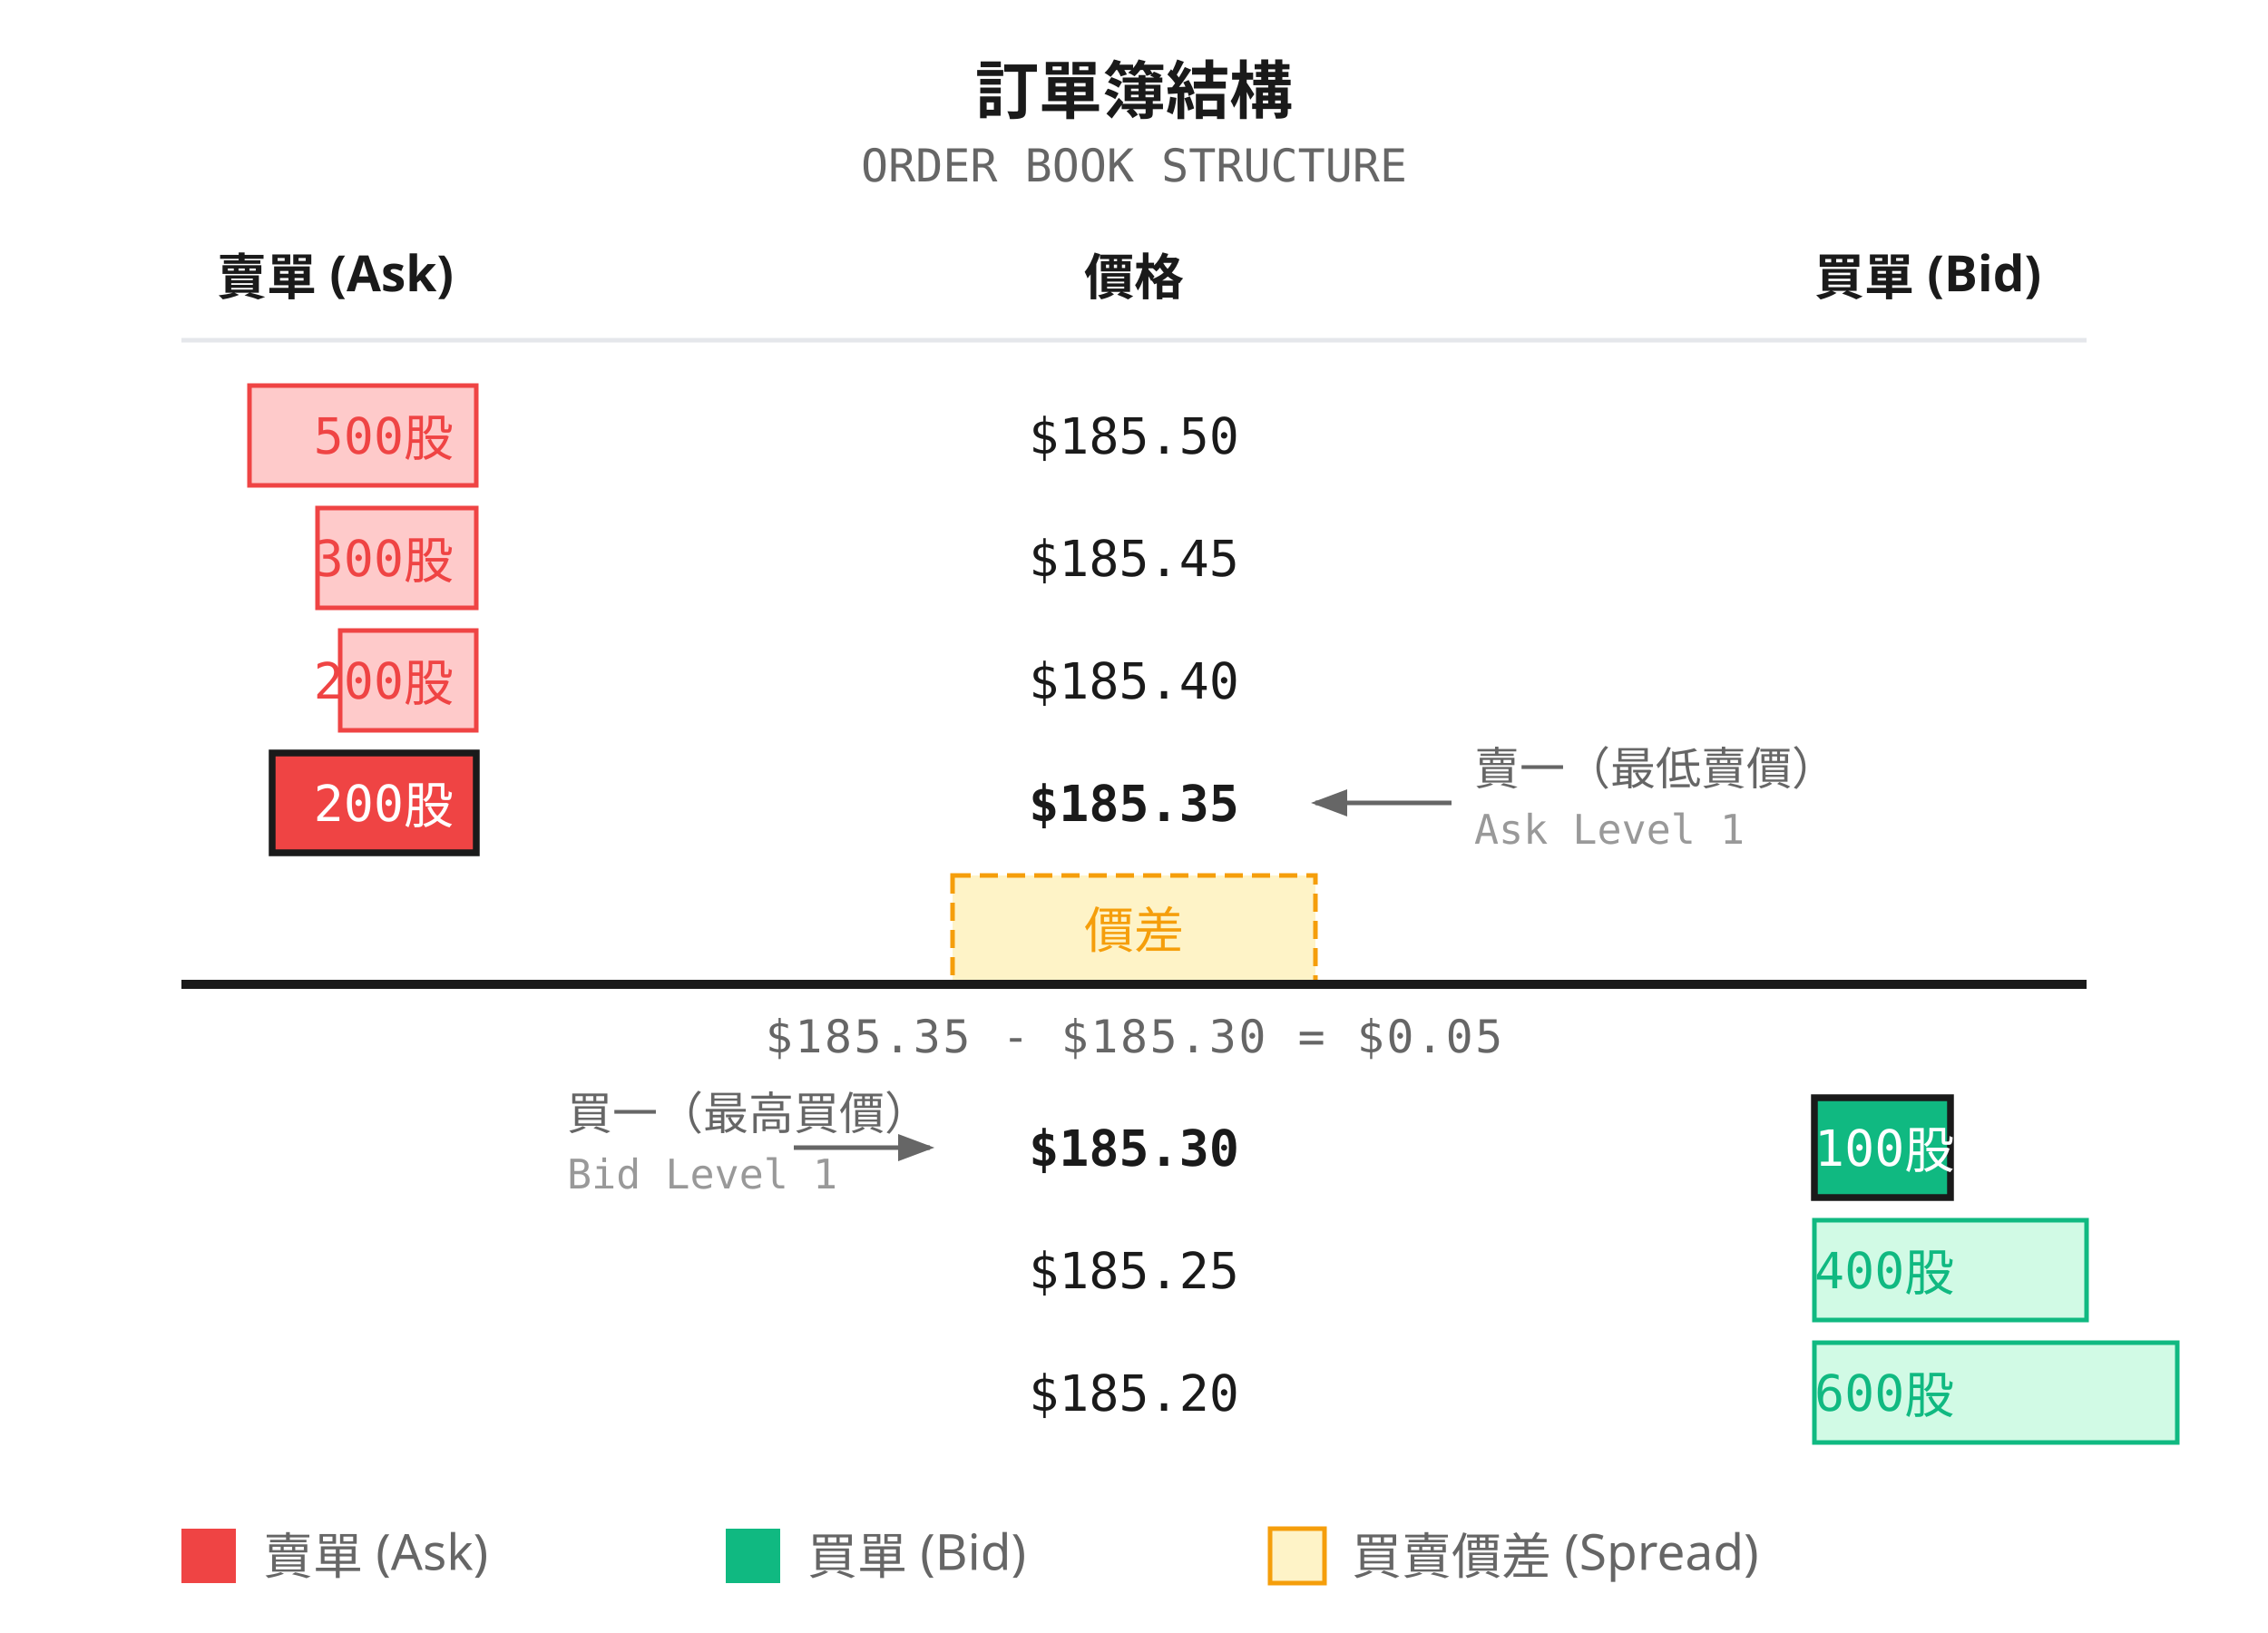
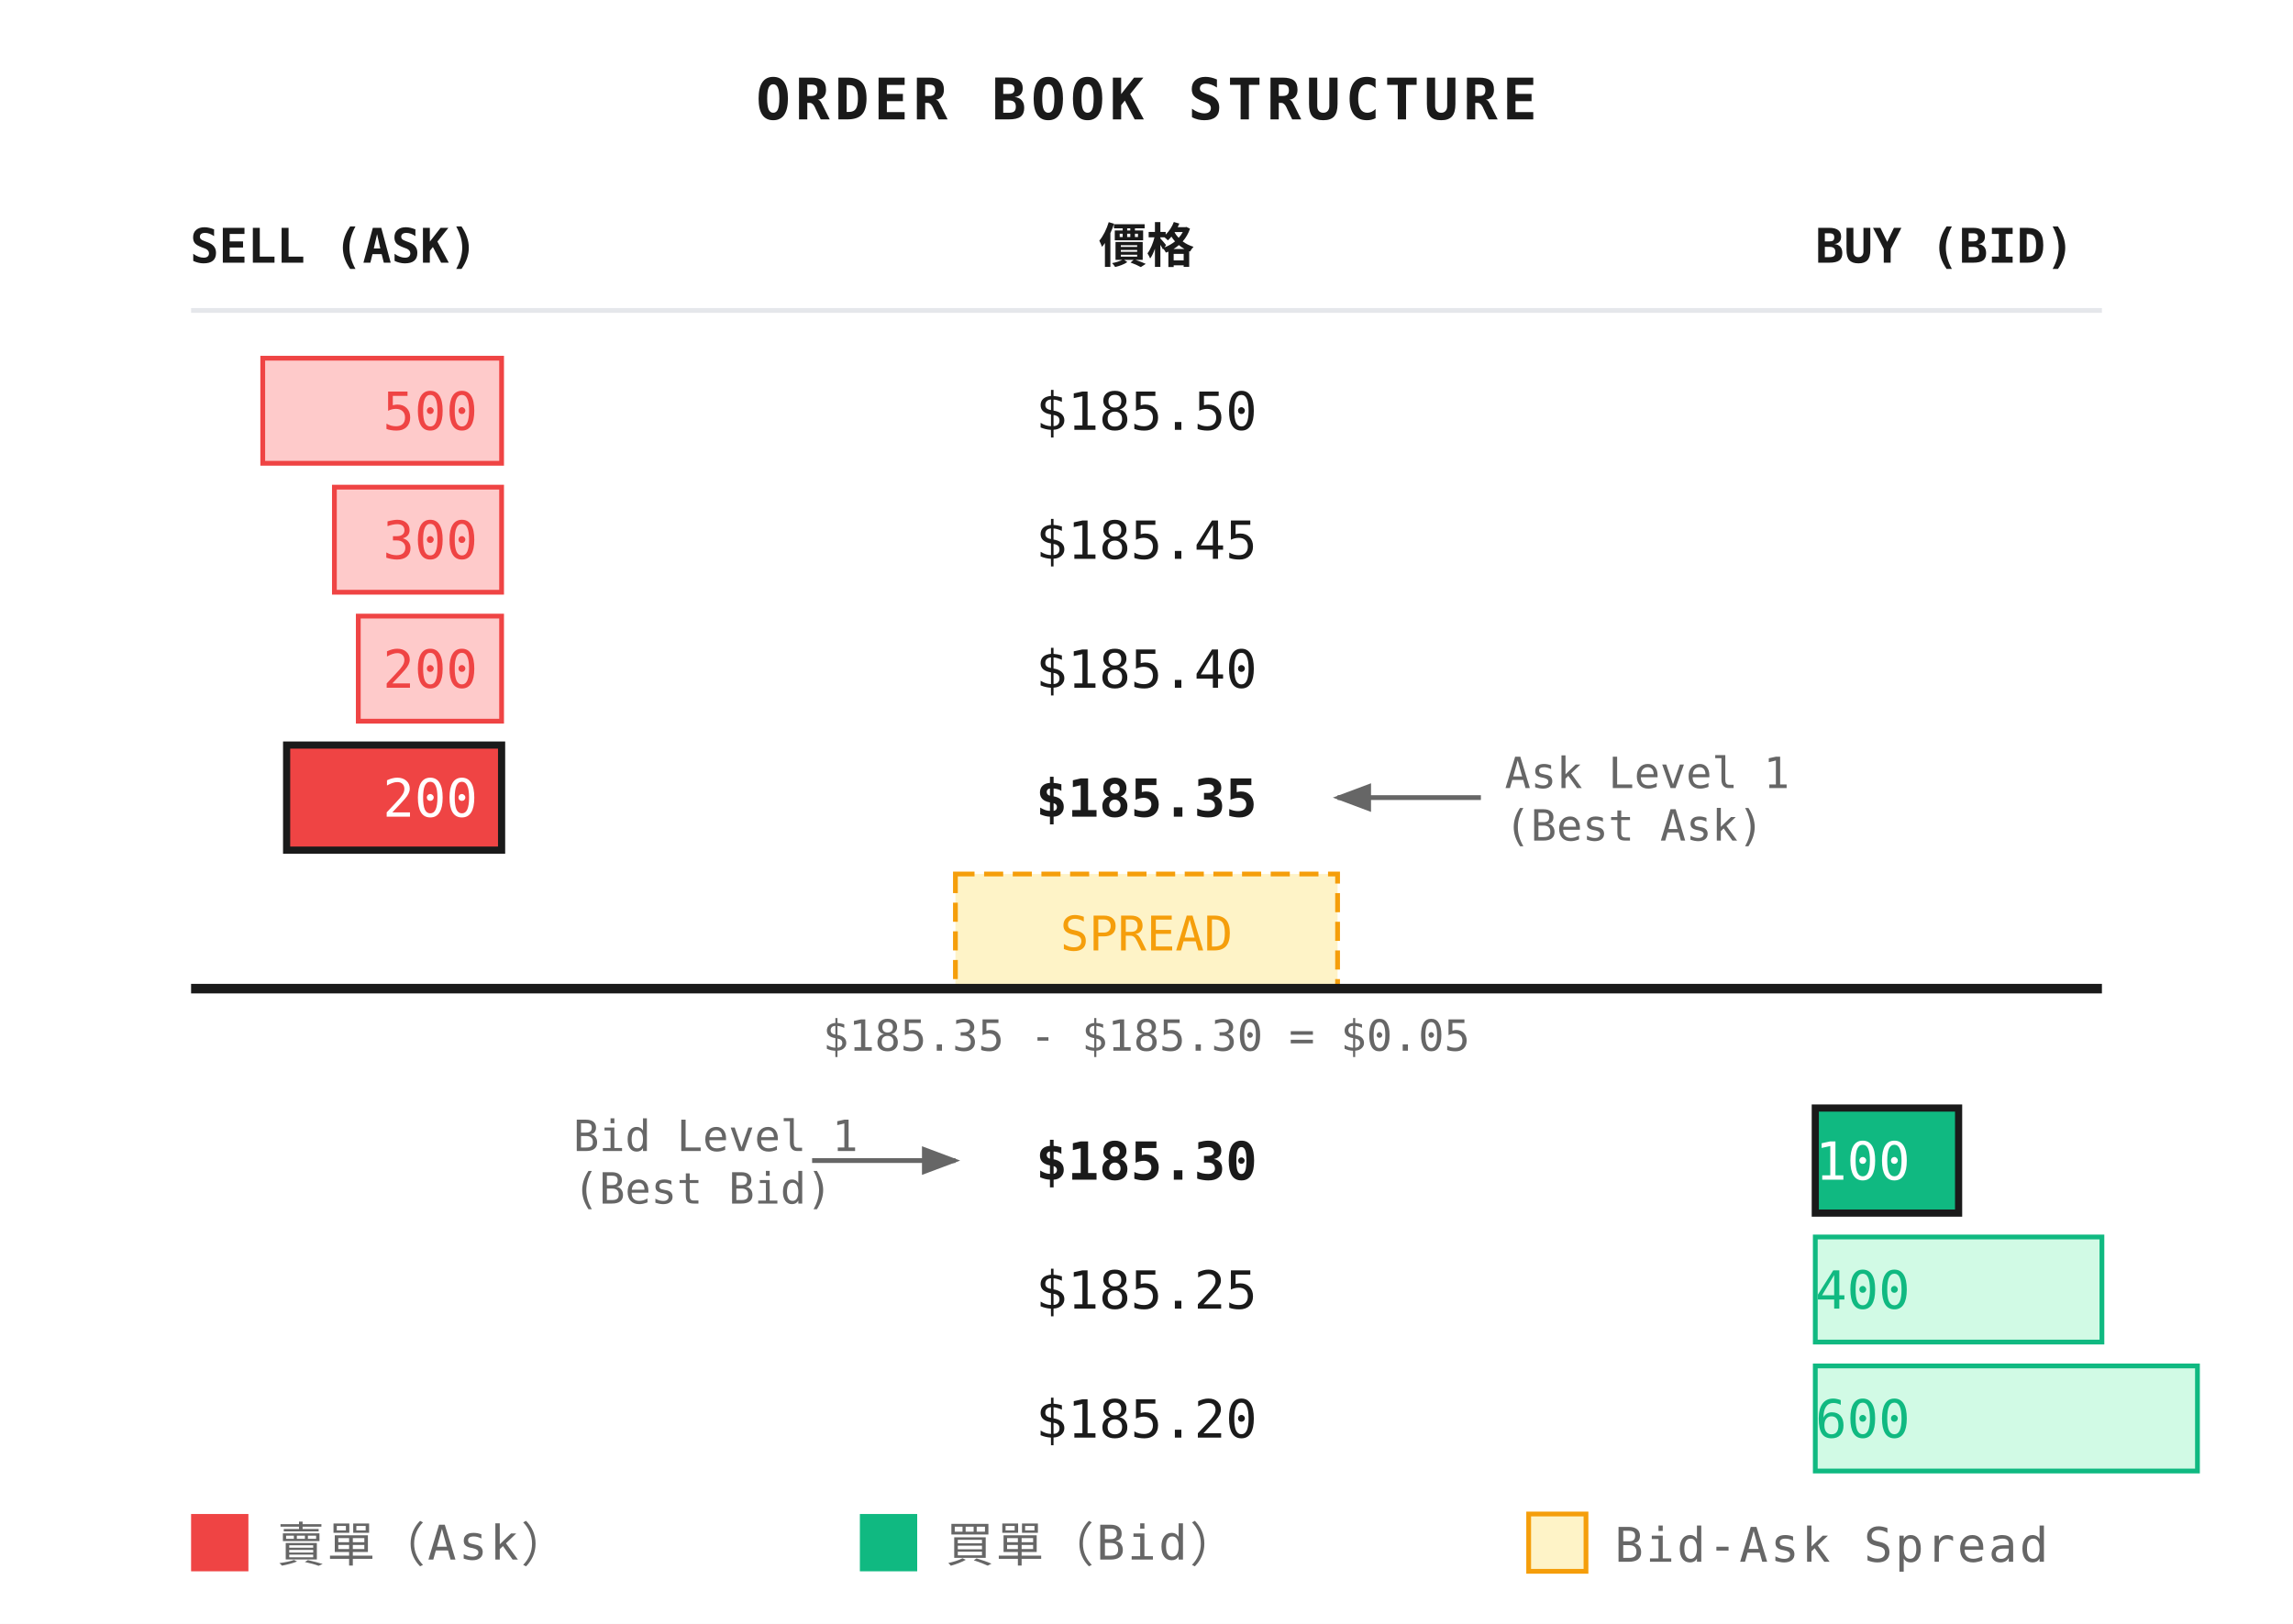
- <svg xmlns="http://www.w3.org/2000/svg" viewBox="0 0 500 360">
+ <svg xmlns="http://www.w3.org/2000/svg" viewBox="0 0 480 340">
  <defs>
    <style>
-       .label { font: 500 10px 'SF Mono', 'Menlo', 'Monaco', monospace; fill: #666; letter-spacing: 0.5px; }
-       .label-cn { font: 500 11px 'PingFang SC', 'Microsoft YaHei', sans-serif; fill: #666; }
-       .title { font: 600 14px 'PingFang SC', 'Microsoft YaHei', sans-serif; fill: #1a1a1a; text-anchor: middle; }
-       .subtitle { font: 500 10px 'SF Mono', 'Menlo', 'Monaco', monospace; fill: #666; text-anchor: middle; }
-       .header { font: 600 11px 'PingFang SC', 'Microsoft YaHei', sans-serif; fill: #1a1a1a; }
-       .price { font: 500 11px 'SF Mono', 'Menlo', 'Monaco', monospace; fill: #1a1a1a; text-anchor: middle; }
-       .qty-ask { font: 500 11px 'SF Mono', 'Menlo', 'Monaco', monospace; fill: #ef4444; text-anchor: end; }
-       .qty-bid { font: 500 11px 'SF Mono', 'Menlo', 'Monaco', monospace; fill: #10b981; text-anchor: start; }
-       .annotation { font: 400 10px 'PingFang SC', 'Microsoft YaHei', sans-serif; fill: #666; }
-       .annotation-en { font: 400 9px 'SF Mono', 'Menlo', 'Monaco', monospace; fill: #999; }
-       .spread-label { font: 500 11px 'PingFang SC', 'Microsoft YaHei', sans-serif; fill: #f59e0b; }
+       .label { font: 500 10px 'SF Mono', 'Menlo', 'Monaco', 'PingFang HK', 'Noto Sans HK', monospace; fill: #666; letter-spacing: 0.5px; }
+       .title { font: 600 12px 'SF Mono', 'Menlo', 'Monaco', 'PingFang HK', 'Noto Sans HK', monospace; fill: #1a1a1a; text-anchor: middle; letter-spacing: 1px; }
+       .header { font: 600 10px 'SF Mono', 'Menlo', 'Monaco', 'PingFang HK', 'Noto Sans HK', monospace; fill: #1a1a1a; }
+       .price { font: 500 11px 'SF Mono', 'Menlo', 'Monaco', 'PingFang HK', 'Noto Sans HK', monospace; fill: #1a1a1a; text-anchor: middle; }
+       .qty-ask { font: 500 11px 'SF Mono', 'Menlo', 'Monaco', 'PingFang HK', 'Noto Sans HK', monospace; fill: #ef4444; text-anchor: end; }
+       .qty-bid { font: 500 11px 'SF Mono', 'Menlo', 'Monaco', 'PingFang HK', 'Noto Sans HK', monospace; fill: #10b981; text-anchor: start; }
+       .annotation { font: 400 9px 'SF Mono', 'Menlo', 'Monaco', 'PingFang HK', 'Noto Sans HK', monospace; fill: #666; }
+       .spread-label { font: 500 10px 'SF Mono', 'Menlo', 'Monaco', 'PingFang HK', 'Noto Sans HK', monospace; fill: #f59e0b; }
    </style>
    <marker id="arrow" markerWidth="8" markerHeight="6" refX="7" refY="3" orient="auto">
      <polygon points="0 0, 8 3, 0 6" fill="#666" />
    </marker>
  </defs>
-   <rect width="500" height="360" fill="#fff" />
-   <text x="250" y="25" class="title">訂單簿結構</text>
-   <text x="250" y="40" class="subtitle">ORDER BOOK STRUCTURE</text>
-   <text x="100" y="65" class="header" style="text-anchor: end;">賣單 (Ask)</text>
-   <text x="250" y="65" class="header" style="text-anchor: middle;">價格</text>
-   <text x="400" y="65" class="header" style="text-anchor: start;">買單 (Bid)</text>
-   <line x1="40" y1="75" x2="460" y2="75" stroke="#e5e7eb" stroke-width="1" />
-   <rect x="55" y="85" width="50" height="22" fill="#fecaca" stroke="#ef4444" stroke-width="1" />
-   <text x="100" y="100" class="qty-ask">500股</text>
-   <text x="250" y="100" class="price">$185.50</text>
-   <rect x="70" y="112" width="35" height="22" fill="#fecaca" stroke="#ef4444" stroke-width="1" />
-   <text x="100" y="127" class="qty-ask">300股</text>
-   <text x="250" y="127" class="price">$185.45</text>
-   <rect x="75" y="139" width="30" height="22" fill="#fecaca" stroke="#ef4444" stroke-width="1" />
-   <text x="100" y="154" class="qty-ask">200股</text>
-   <text x="250" y="154" class="price">$185.40</text>
-   <rect x="60" y="166" width="45" height="22" fill="#ef4444" stroke="#1a1a1a" stroke-width="1.5" />
-   <text x="100" y="181" class="qty-ask" style="fill: #fff;">200股</text>
-   <text x="250" y="181" class="price" style="font-weight: 600;">$185.35</text>
-   <line x1="320" y1="177" x2="290" y2="177" stroke="#666" stroke-width="1" marker-end="url(#arrow)" />
-   <text x="325" y="173" class="annotation">賣一（最低賣價）</text>
-   <text x="325" y="186" class="annotation-en">Ask Level 1</text>
-   <rect x="210" y="193" width="80" height="24" fill="#fef3c7" stroke="#f59e0b" stroke-width="1" stroke-dasharray="4,2" />
-   <text x="250" y="209" class="spread-label" style="text-anchor: middle;">價差</text>
-   <text x="250" y="232" class="label" style="text-anchor: middle;">$185.35 - $185.30 = $0.05</text>
-   <rect x="400" y="242" width="30" height="22" fill="#10b981" stroke="#1a1a1a" stroke-width="1.5" />
-   <text x="400" y="257" class="qty-bid" style="fill: #fff;">100股</text>
-   <text x="250" y="257" class="price" style="font-weight: 600;">$185.30</text>
-   <line x1="175" y1="253" x2="205" y2="253" stroke="#666" stroke-width="1" marker-end="url(#arrow)" />
-   <text x="125" y="249" class="annotation">買一（最高買價）</text>
-   <text x="125" y="262" class="annotation-en">Bid Level 1</text>
-   <rect x="400" y="269" width="60" height="22" fill="#d1fae5" stroke="#10b981" stroke-width="1" />
-   <text x="400" y="284" class="qty-bid">400股</text>
-   <text x="250" y="284" class="price">$185.25</text>
-   <rect x="400" y="296" width="80" height="22" fill="#d1fae5" stroke="#10b981" stroke-width="1" />
-   <text x="400" y="311" class="qty-bid">600股</text>
-   <text x="250" y="311" class="price">$185.20</text>
-   <line x1="40" y1="217" x2="460" y2="217" stroke="#1a1a1a" stroke-width="2" />
-   <g transform="translate(40, 345)">
+   <rect width="480" height="340" fill="#fff" />
+   <text x="240" y="25" class="title">ORDER BOOK STRUCTURE</text>
+   <text x="100" y="55" class="header" style="text-anchor: end;">SELL (ASK)</text>
+   <text x="240" y="55" class="header" style="text-anchor: middle;">價格</text>
+   <text x="380" y="55" class="header" style="text-anchor: start;">BUY (BID)</text>
+   <line x1="40" y1="65" x2="440" y2="65" stroke="#e5e7eb" stroke-width="1" />
+   <rect x="55" y="75" width="50" height="22" fill="#fecaca" stroke="#ef4444" stroke-width="1" />
+   <text x="100" y="90" class="qty-ask">500</text>
+   <text x="240" y="90" class="price">$185.50</text>
+   <rect x="70" y="102" width="35" height="22" fill="#fecaca" stroke="#ef4444" stroke-width="1" />
+   <text x="100" y="117" class="qty-ask">300</text>
+   <text x="240" y="117" class="price">$185.45</text>
+   <rect x="75" y="129" width="30" height="22" fill="#fecaca" stroke="#ef4444" stroke-width="1" />
+   <text x="100" y="144" class="qty-ask">200</text>
+   <text x="240" y="144" class="price">$185.40</text>
+   <rect x="60" y="156" width="45" height="22" fill="#ef4444" stroke="#1a1a1a" stroke-width="1.5" />
+   <text x="100" y="171" class="qty-ask" style="fill: #fff;">200</text>
+   <text x="240" y="171" class="price" style="font-weight: 600;">$185.35</text>
+   <line x1="310" y1="167" x2="280" y2="167" stroke="#666" stroke-width="1" marker-end="url(#arrow)" />
+   <text x="315" y="165" class="annotation">Ask Level 1</text>
+   <text x="315" y="176" class="annotation">(Best Ask)</text>
+   <rect x="200" y="183" width="80" height="24" fill="#fef3c7" stroke="#f59e0b" stroke-width="1" stroke-dasharray="4,2" />
+   <text x="240" y="199" class="spread-label" style="text-anchor: middle;">SPREAD</text>
+   <text x="240" y="220" class="annotation" style="text-anchor: middle;">$185.35 - $185.30 = $0.05</text>
+   <rect x="380" y="232" width="30" height="22" fill="#10b981" stroke="#1a1a1a" stroke-width="1.5" />
+   <text x="380" y="247" class="qty-bid" style="fill: #fff;">100</text>
+   <text x="240" y="247" class="price" style="font-weight: 600;">$185.30</text>
+   <line x1="170" y1="243" x2="200" y2="243" stroke="#666" stroke-width="1" marker-end="url(#arrow)" />
+   <text x="120" y="241" class="annotation">Bid Level 1</text>
+   <text x="120" y="252" class="annotation">(Best Bid)</text>
+   <rect x="380" y="259" width="60" height="22" fill="#d1fae5" stroke="#10b981" stroke-width="1" />
+   <text x="380" y="274" class="qty-bid">400</text>
+   <text x="240" y="274" class="price">$185.25</text>
+   <rect x="380" y="286" width="80" height="22" fill="#d1fae5" stroke="#10b981" stroke-width="1" />
+   <text x="380" y="301" class="qty-bid">600</text>
+   <text x="240" y="301" class="price">$185.20</text>
+   <line x1="40" y1="207" x2="440" y2="207" stroke="#1a1a1a" stroke-width="2" />
+   <g transform="translate(40, 325)">
    <rect x="0" y="-8" width="12" height="12" fill="#ef4444" />
-     <text x="18" y="2" class="label-cn">賣單 (Ask)</text>
-     <rect x="120" y="-8" width="12" height="12" fill="#10b981" />
-     <text x="138" y="2" class="label-cn">買單 (Bid)</text>
-     <rect x="240" y="-8" width="12" height="12" fill="#fef3c7" stroke="#f59e0b" />
-     <text x="258" y="2" class="label-cn">買賣價差 (Spread)</text>
+     <text x="18" y="2" class="label">賣單（Ask）</text>
+     <rect x="140" y="-8" width="12" height="12" fill="#10b981" />
+     <text x="158" y="2" class="label">買單（Bid）</text>
+     <rect x="280" y="-8" width="12" height="12" fill="#fef3c7" stroke="#f59e0b" />
+     <text x="298" y="2" class="label">Bid-Ask Spread</text>
  </g>
</svg>
